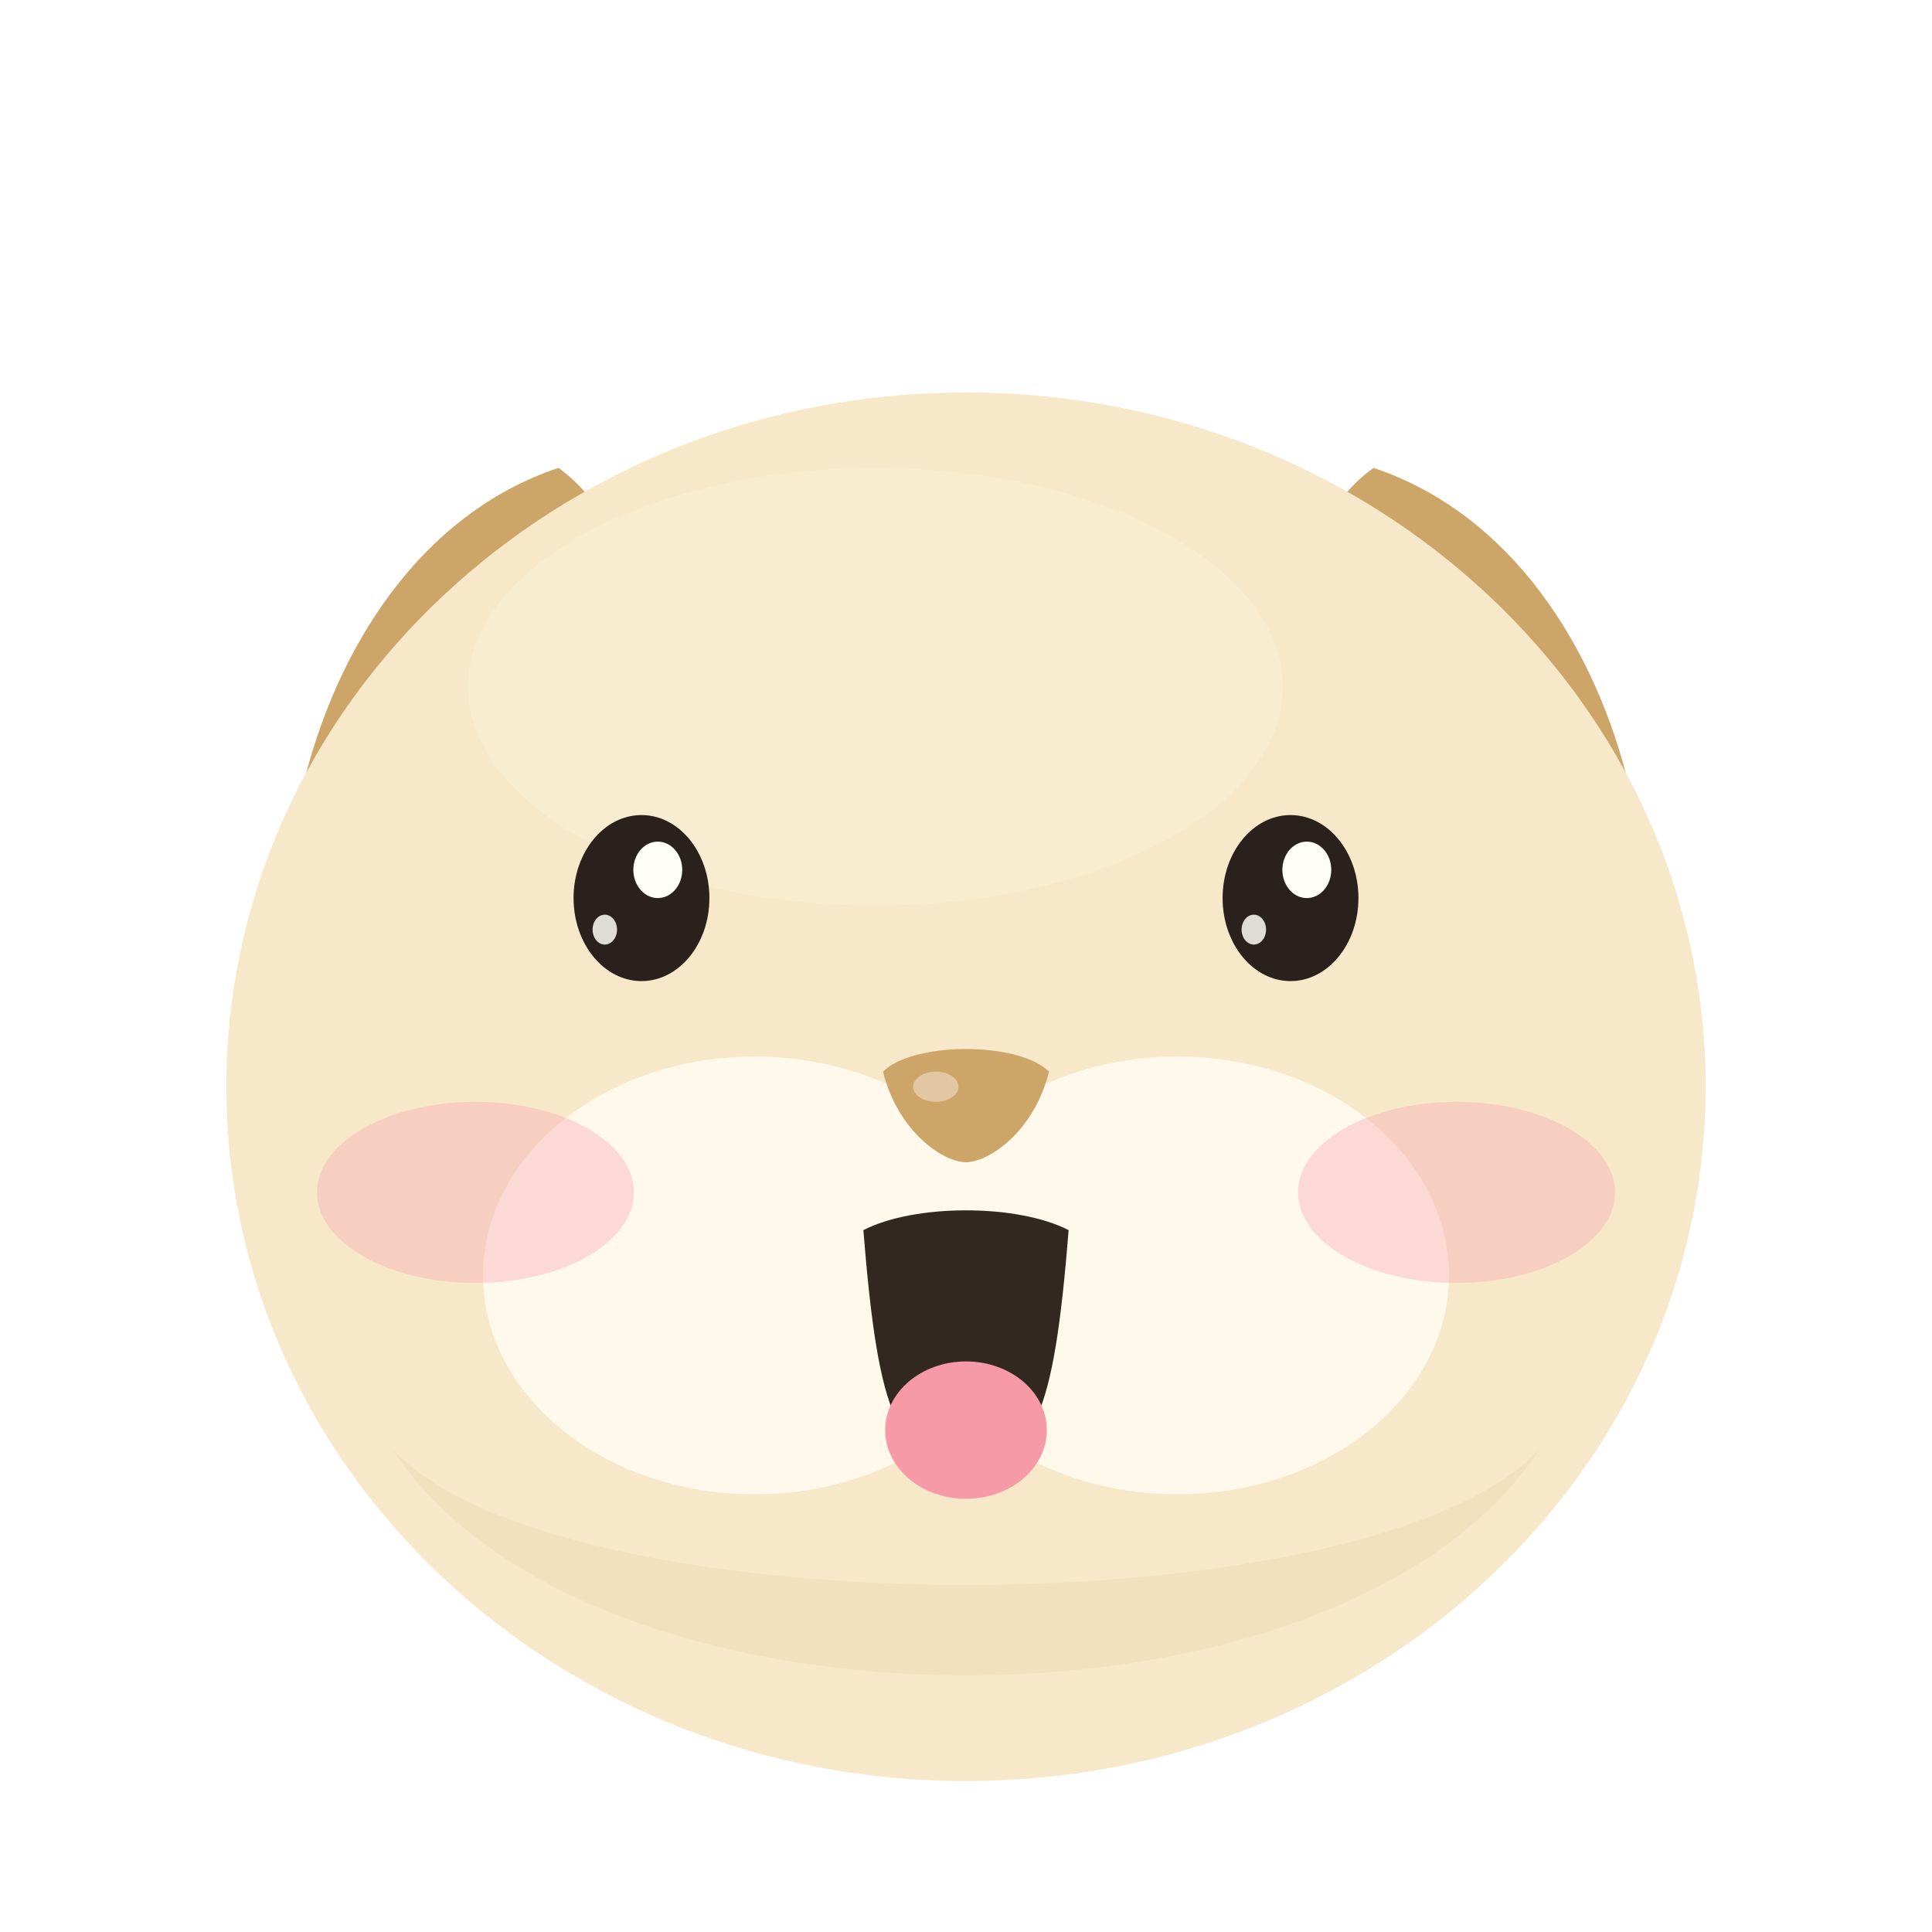
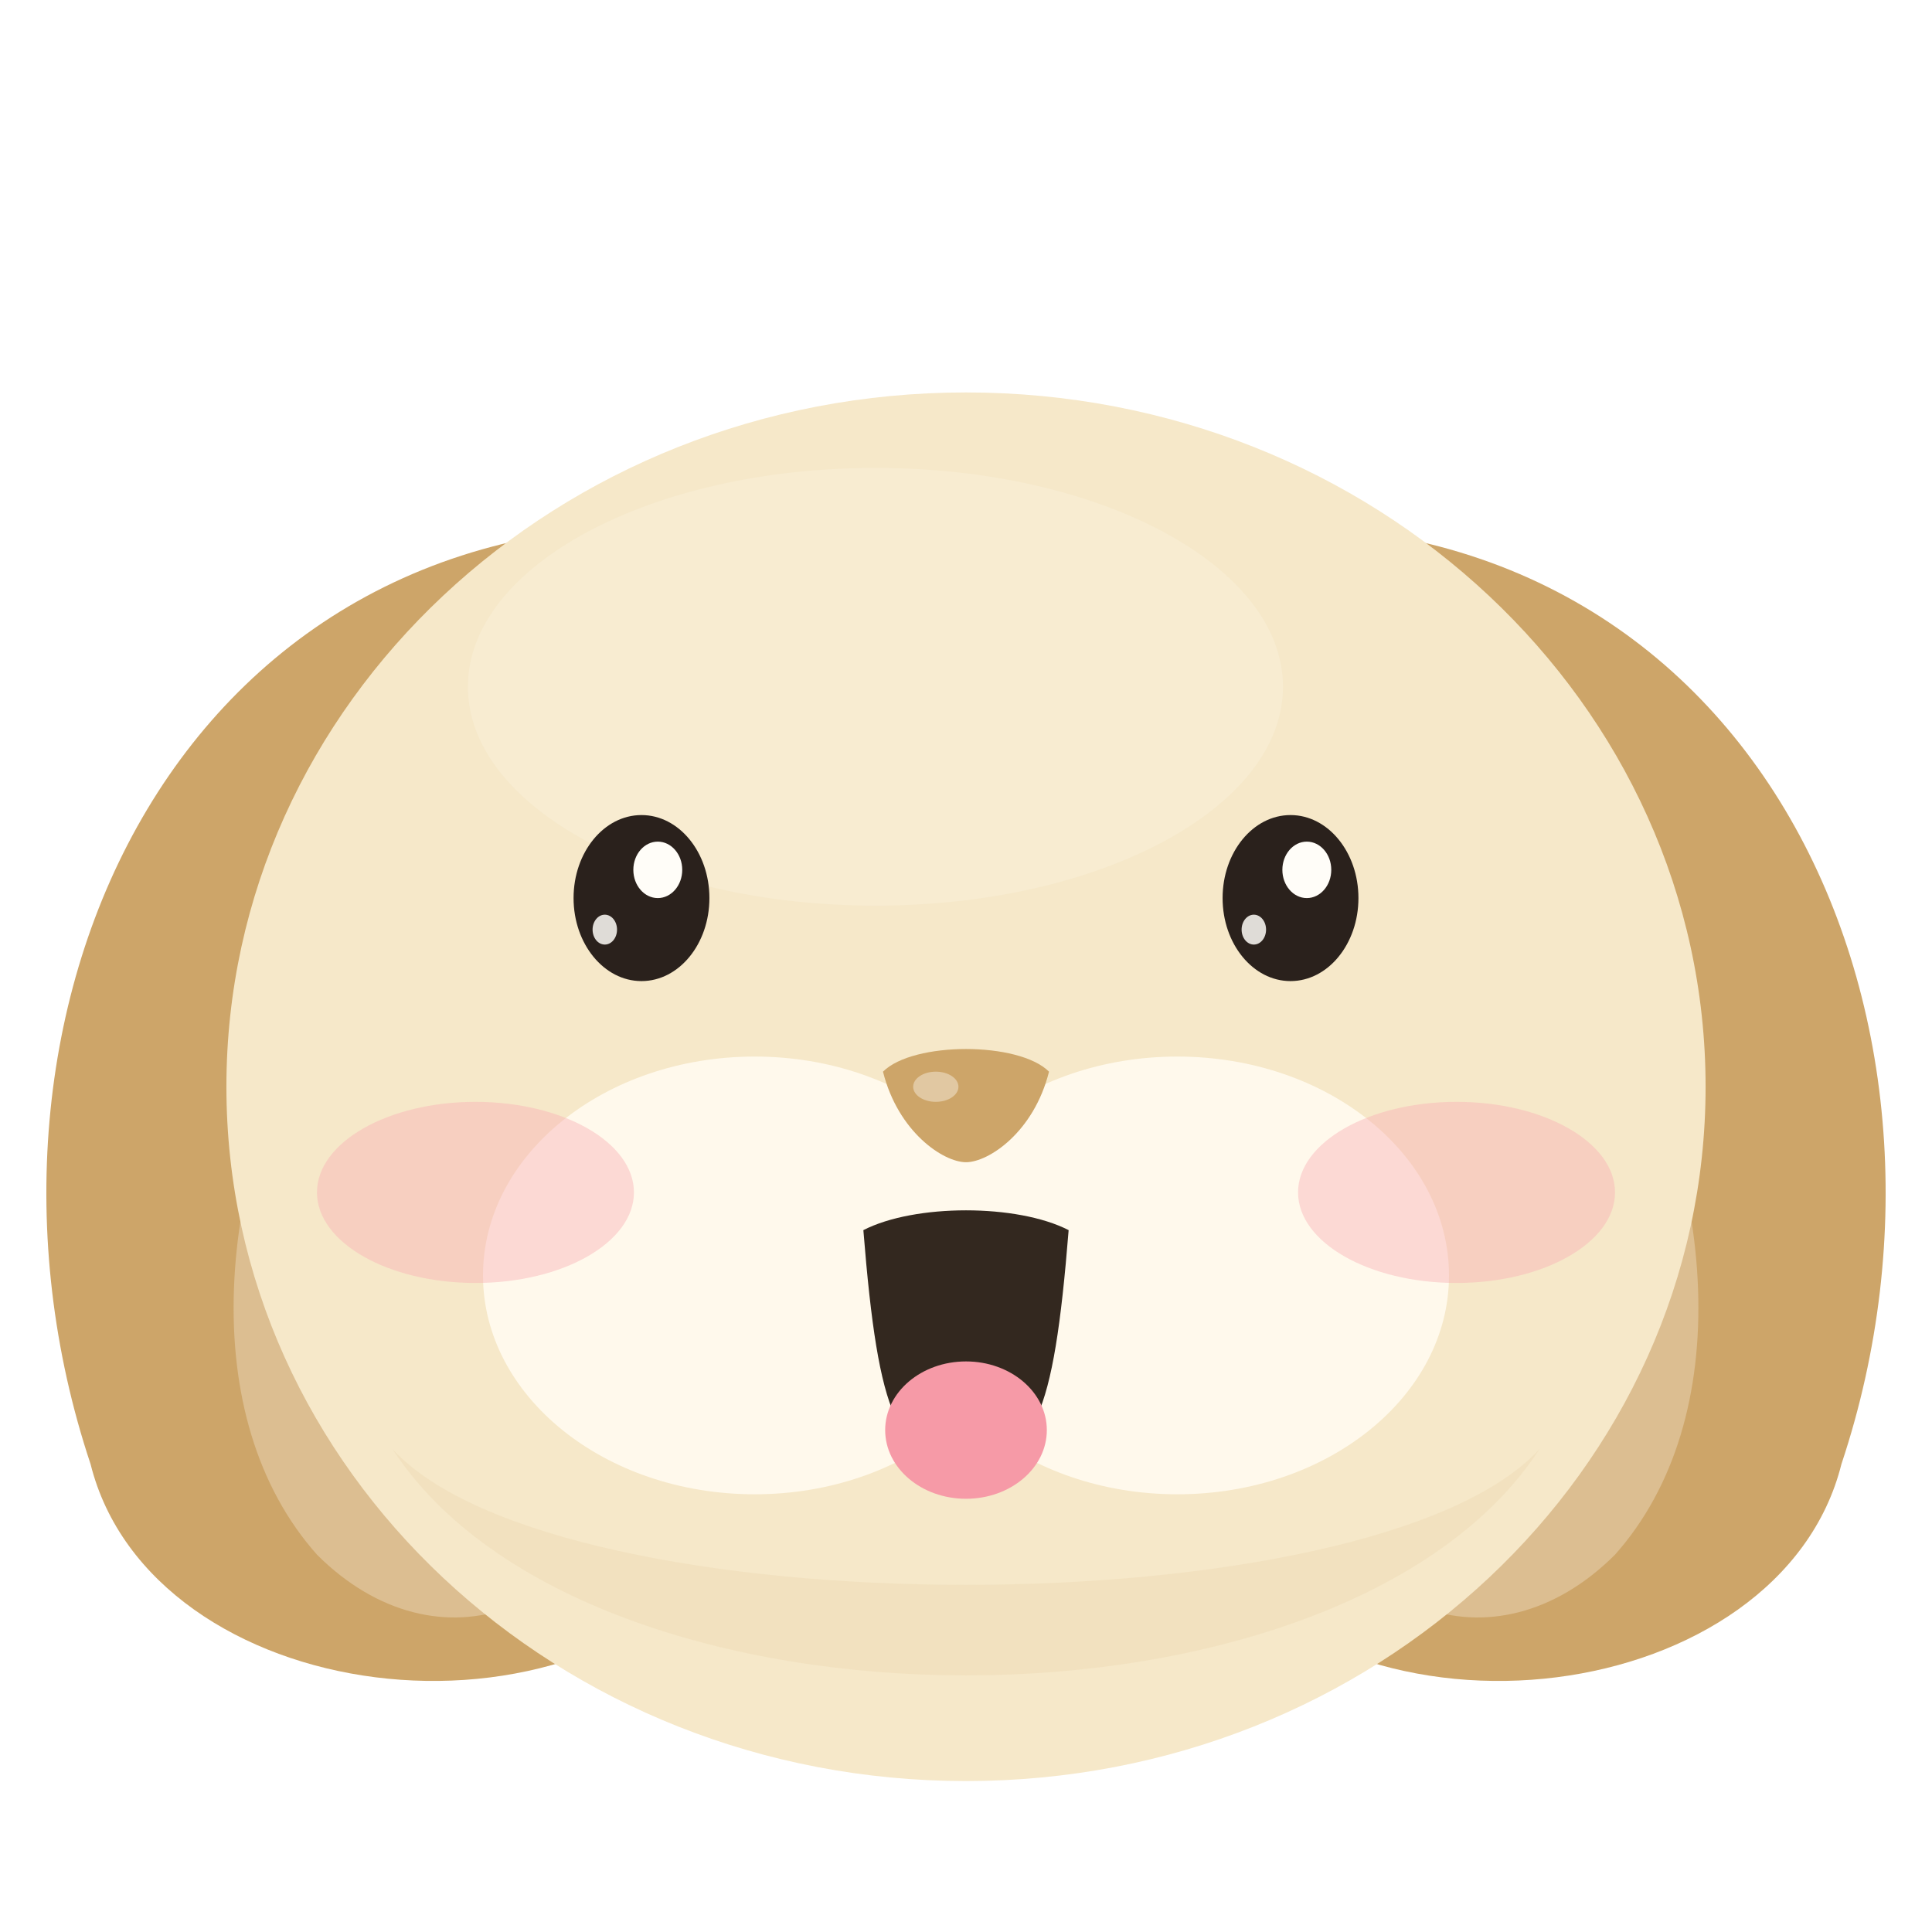
<svg xmlns="http://www.w3.org/2000/svg" viewBox="0 0 256 256" width="256" height="256" role="img" aria-hidden="true">
-   <path d="M74 62 C38 74 28 132 48 158 C62 174 78 156 78 132 C90 102 88 72 74 62 Z" fill="#cda569" />
-   <path d="M182 62 C218 74 228 132 208 158 C194 174 178 156 178 132 C166 102 168 72 182 62 Z" fill="#cda569" />
+   <path d="M96 70 C24 64 -8 134 12 194 C20 226 76 234 98 204 C112 152 118 92 96 70 Z" fill="#cda569" />
+   <path d="M44 128 C28 156 26 188 42 206 C58 222 80 214 84 190 C78 162 64 138 44 128 Z" fill="#fff9ec" fill-opacity="0.300" />
+   <path d="M160 70 C232 64 264 134 244 194 C236 226 180 234 158 204 C144 152 138 92 160 70 Z" fill="#cda569" />
+   <path d="M212 128 C228 156 230 188 214 206 C198 222 176 214 172 190 C178 162 192 138 212 128 Z" fill="#fff9ec" fill-opacity="0.300" />
  <ellipse cx="128" cy="144" rx="98" ry="92" fill="#f6e8c9" />
  <ellipse cx="100" cy="169" rx="36" ry="29" fill="#fff9ec" />
  <ellipse cx="156" cy="169" rx="36" ry="29" fill="#fff9ec" />
  <ellipse cx="116" cy="91" rx="54" ry="29" fill="#fffdf8" fill-opacity="0.170" />
  <path d="M52 192 C78 232 178 232 204 192 C182 216 74 216 52 192 Z" fill="#cda569" fill-opacity="0.100" />
  <ellipse cx="63" cy="158" rx="21" ry="12" fill="#f9b3b6" fill-opacity="0.450" />
  <ellipse cx="193" cy="158" rx="21" ry="12" fill="#f9b3b6" fill-opacity="0.450" />
  <ellipse cx="85" cy="119" rx="9" ry="11" fill="#2a211c" />
  <ellipse cx="171" cy="119" rx="9" ry="11" fill="#2a211c" />
  <ellipse cx="87.16" cy="115.26" rx="3.24" ry="3.74" fill="#fffdf8" />
  <ellipse cx="80.14" cy="123.18" rx="1.62" ry="1.98" fill="#fffdf8" fill-opacity="0.850" />
  <ellipse cx="173.16" cy="115.26" rx="3.24" ry="3.74" fill="#fffdf8" />
  <ellipse cx="166.14" cy="123.18" rx="1.62" ry="1.98" fill="#fffdf8" fill-opacity="0.850" />
  <path d="M117 142 C121 138 135 138 139 142 C137 150 131 154 128 154 C125 154 119 150 117 142 Z" fill="#cda569" />
  <ellipse cx="124" cy="144" rx="3" ry="2" fill="#fffdf8" fill-opacity="0.400" />
  <path d="M114.4 163 C116.4 188.01 119 193.5 128 193.5 C137 193.5 139.6 188.01 141.6 163 C134.8 159.5 121.2 159.5 114.4 163 Z" fill="#33281f" />
  <ellipse cx="128" cy="189.496" rx="10.71" ry="9.1" fill="#f69aa7" />
</svg>
